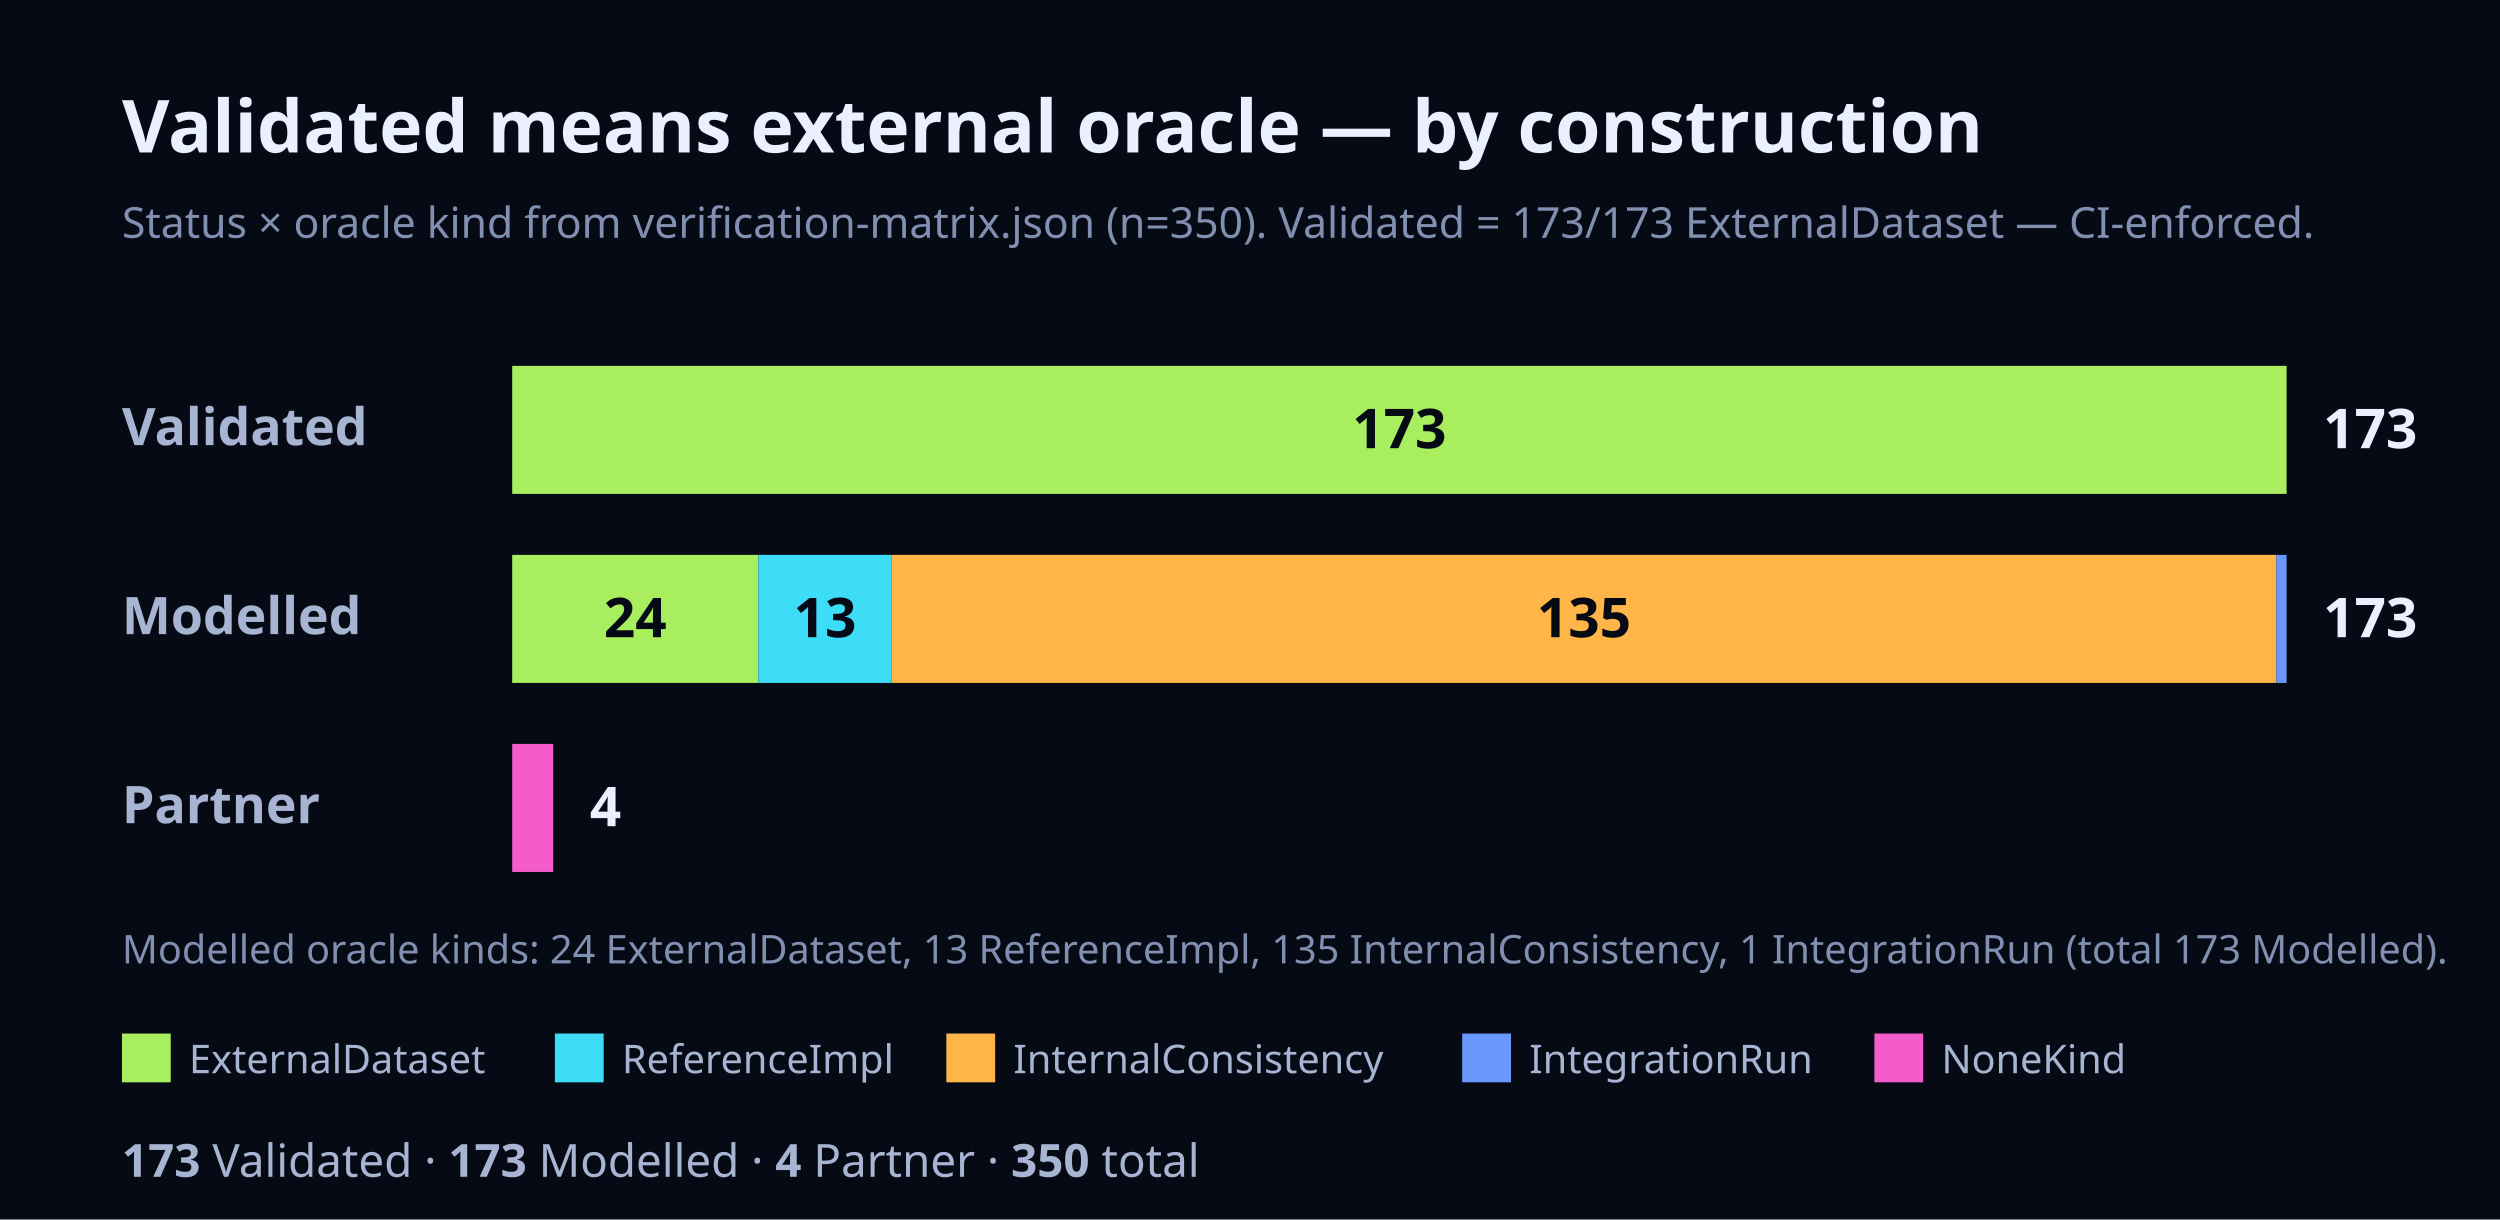
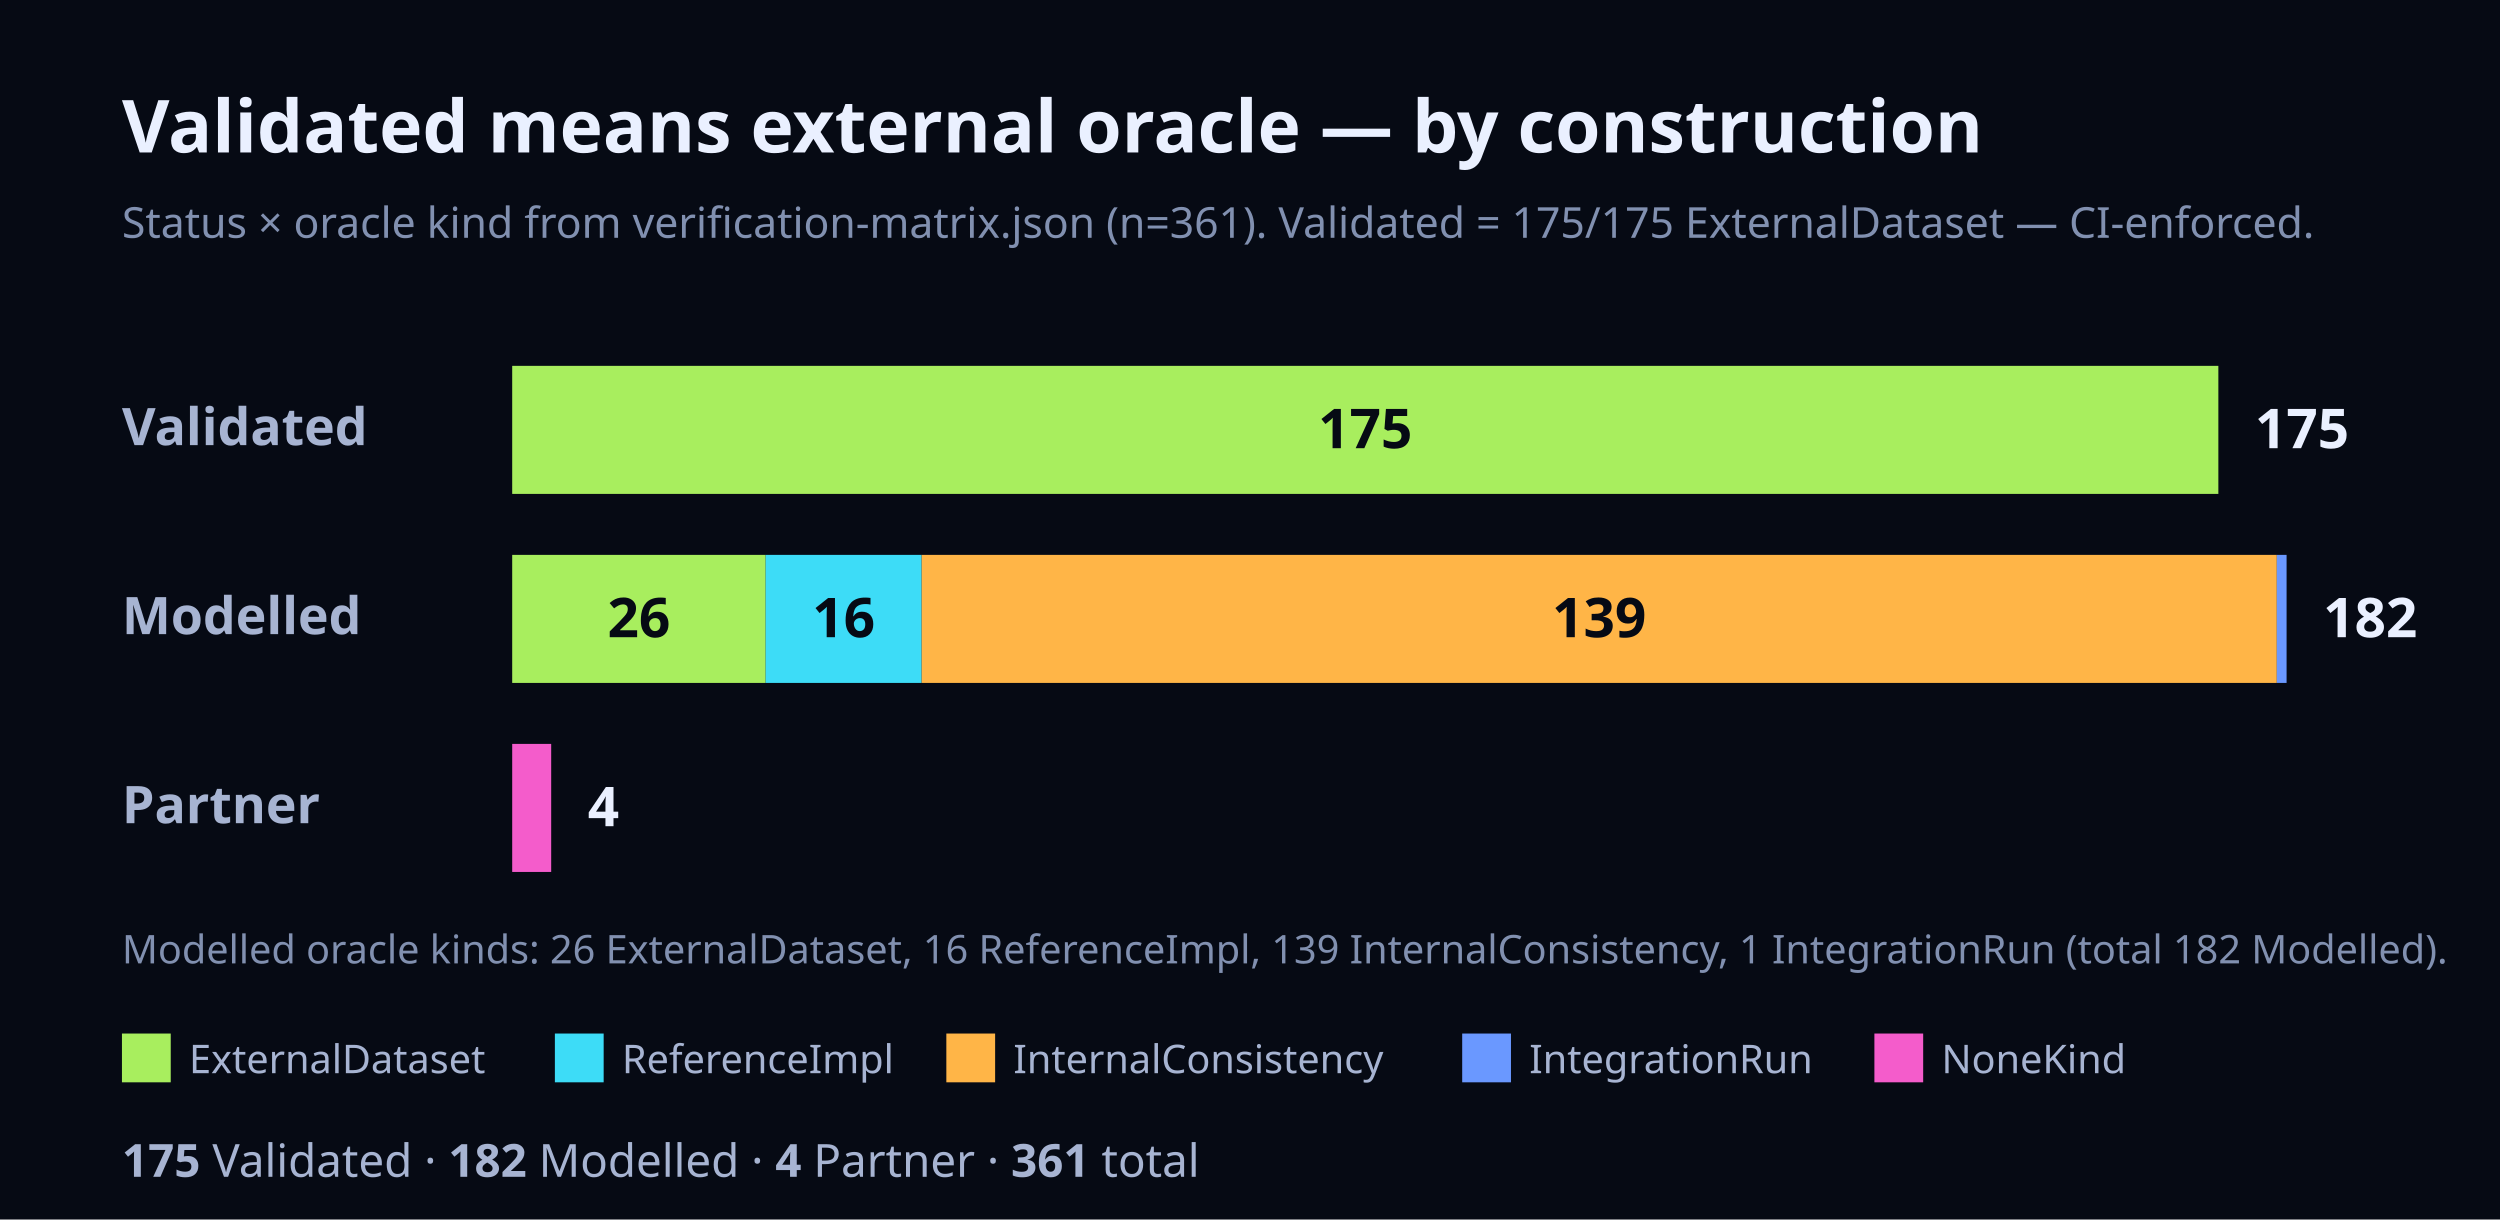
<svg xmlns="http://www.w3.org/2000/svg" width="820" height="400" viewBox="0 0 820 400" font-family="Geist, ui-sans-serif, system-ui, sans-serif">
  <rect x="0" y="0" width="820" height="400" fill="#060A14" />
  <text x="40" y="50" font-size="24" font-weight="700" fill="#EAF0FF">Validated means external oracle — by construction</text>
-   <text x="40" y="78" font-size="14" fill="#8190B0">Status × oracle kind from verification-matrix.json (n=350). Validated = 173/173 ExternalDataset — CI-enforced.</text>
+   <text x="40" y="78" font-size="14" fill="#8190B0">Status × oracle kind from verification-matrix.json (n=361). Validated = 175/175 ExternalDataset — CI-enforced.</text>
  <text x="40" y="146" font-size="17" font-weight="700" fill="#A7B4D2">Validated</text>
-   <rect x="168" y="120" width="582" height="42" fill="#A8EE5E" />
-   <text x="459" y="147" font-size="18" font-weight="700" fill="#060A14" text-anchor="middle">173</text>
-   <text x="762" y="147" font-size="18" font-weight="700" fill="#EAF0FF">173</text>
+   <rect x="168" y="120" width="559.62" height="42" fill="#A8EE5E" />
+   <text x="447.81" y="147" font-size="18" font-weight="700" fill="#060A14" text-anchor="middle">175</text>
+   <text x="739.62" y="147" font-size="18" font-weight="700" fill="#EAF0FF">175</text>
  <text x="40" y="208" font-size="17" font-weight="700" fill="#A7B4D2">Modelled</text>
-   <rect x="168" y="182" width="80.74" height="42" fill="#A8EE5E" />
-   <text x="208.37" y="209" font-size="18" font-weight="700" fill="#060A14" text-anchor="middle">24</text>
-   <rect x="248.74" y="182" width="43.73" height="42" fill="#3DDCF7" />
-   <text x="270.61" y="209" font-size="18" font-weight="700" fill="#060A14" text-anchor="middle">13</text>
-   <rect x="292.47" y="182" width="454.16" height="42" fill="#FFB547" />
-   <text x="519.55" y="209" font-size="18" font-weight="700" fill="#060A14" text-anchor="middle">135</text>
-   <rect x="746.64" y="182" width="3.36" height="42" fill="#6A98FF" />
-   <text x="762" y="209" font-size="18" font-weight="700" fill="#EAF0FF">173</text>
+   <rect x="168" y="182" width="83.14" height="42" fill="#A8EE5E" />
+   <text x="209.57" y="209" font-size="18" font-weight="700" fill="#060A14" text-anchor="middle">26</text>
+   <rect x="251.14" y="182" width="51.16" height="42" fill="#3DDCF7" />
+   <text x="276.73" y="209" font-size="18" font-weight="700" fill="#060A14" text-anchor="middle">16</text>
+   <rect x="302.31" y="182" width="444.49" height="42" fill="#FFB547" />
+   <text x="524.55" y="209" font-size="18" font-weight="700" fill="#060A14" text-anchor="middle">139</text>
+   <rect x="746.8" y="182" width="3.2" height="42" fill="#6A98FF" />
+   <text x="762" y="209" font-size="18" font-weight="700" fill="#EAF0FF">182</text>
  <text x="40" y="270" font-size="17" font-weight="700" fill="#A7B4D2">Partner</text>
-   <rect x="168" y="244" width="13.46" height="42" fill="#F45CCB" />
-   <text x="193.46" y="271" font-size="18" font-weight="700" fill="#EAF0FF">4</text>
-   <text x="40" y="316" font-size="13" fill="#8190B0">Modelled oracle kinds: 24 ExternalDataset, 13 ReferenceImpl, 135 InternalConsistency, 1 IntegrationRun (total 173 Modelled).</text>
+   <rect x="168" y="244" width="12.79" height="42" fill="#F45CCB" />
+   <text x="192.79" y="271" font-size="18" font-weight="700" fill="#EAF0FF">4</text>
+   <text x="40" y="316" font-size="13" fill="#8190B0">Modelled oracle kinds: 26 ExternalDataset, 16 ReferenceImpl, 139 InternalConsistency, 1 IntegrationRun (total 182 Modelled).</text>
  <rect x="40" y="339" width="16" height="16" fill="#A8EE5E" />
  <text x="62" y="352" font-size="13" fill="#A7B4D2">ExternalDataset</text>
  <rect x="182" y="339" width="16" height="16" fill="#3DDCF7" />
  <text x="204" y="352" font-size="13" fill="#A7B4D2">ReferenceImpl</text>
  <rect x="310.4" y="339" width="16" height="16" fill="#FFB547" />
  <text x="332.4" y="352" font-size="13" fill="#A7B4D2">InternalConsistency</text>
  <rect x="479.6" y="339" width="16" height="16" fill="#6A98FF" />
  <text x="501.6" y="352" font-size="13" fill="#A7B4D2">IntegrationRun</text>
  <rect x="614.8" y="339" width="16" height="16" fill="#F45CCB" />
  <text x="636.8" y="352" font-size="13" fill="#A7B4D2">NoneKind</text>
  <text x="40" y="386" font-size="15" fill="#A7B4D2">
-     <tspan font-weight="700">173</tspan> Validated · <tspan font-weight="700">173</tspan> Modelled · <tspan font-weight="700">4</tspan> Partner · <tspan font-weight="700">350</tspan> total</text>
+     <tspan font-weight="700">175</tspan> Validated · <tspan font-weight="700">182</tspan> Modelled · <tspan font-weight="700">4</tspan> Partner · <tspan font-weight="700">361</tspan> total</text>
</svg>
